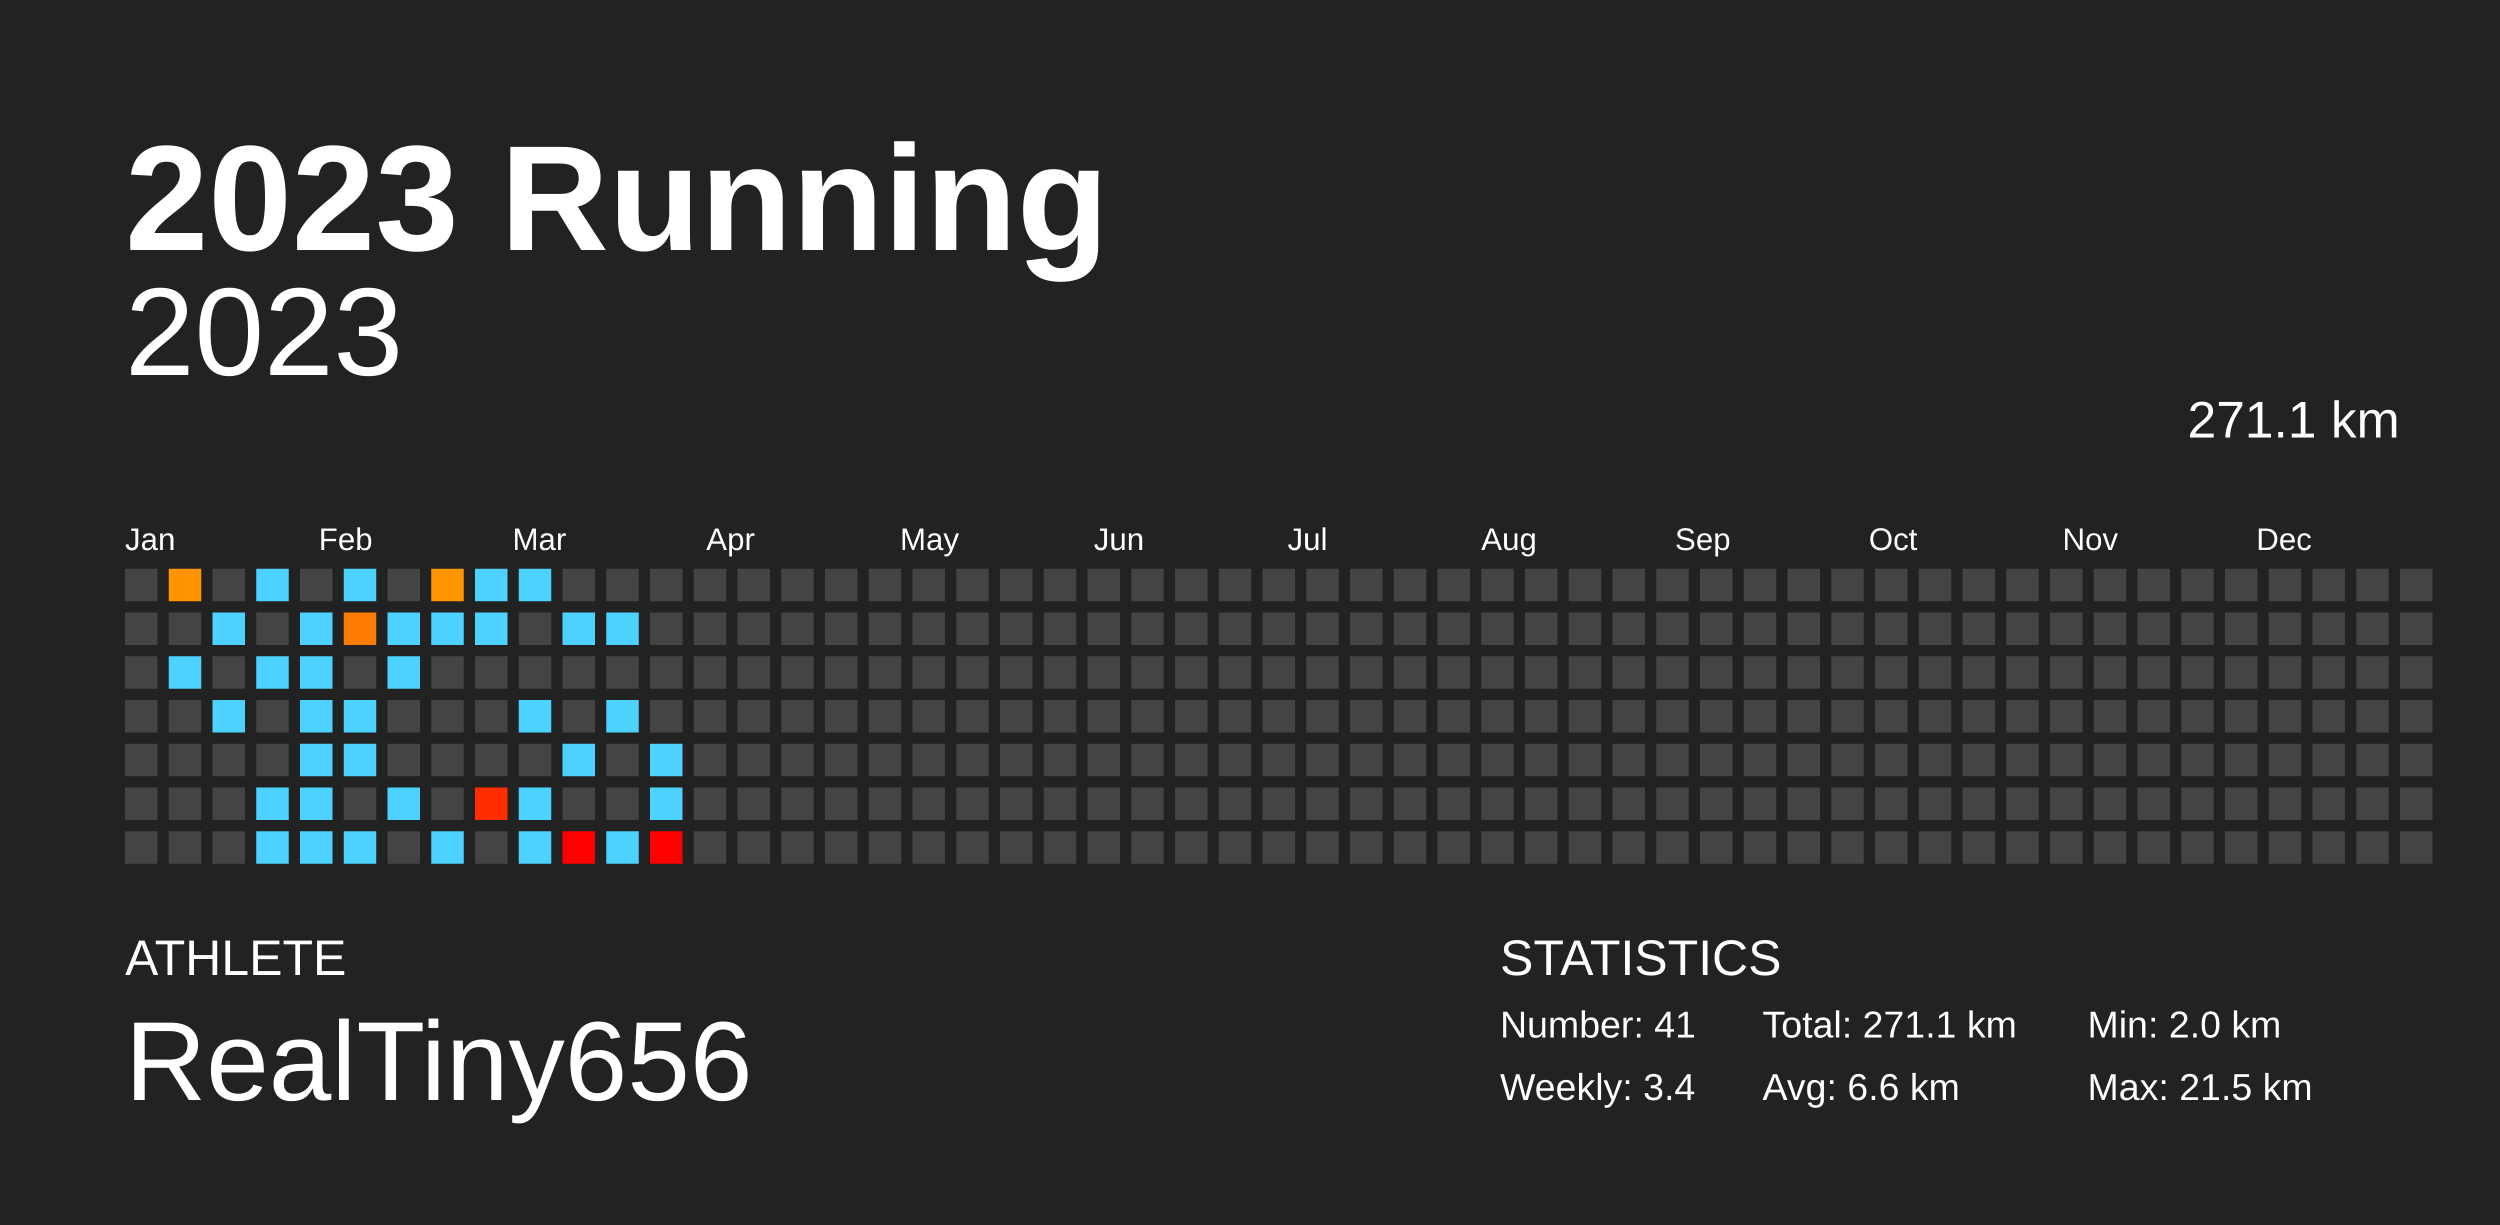
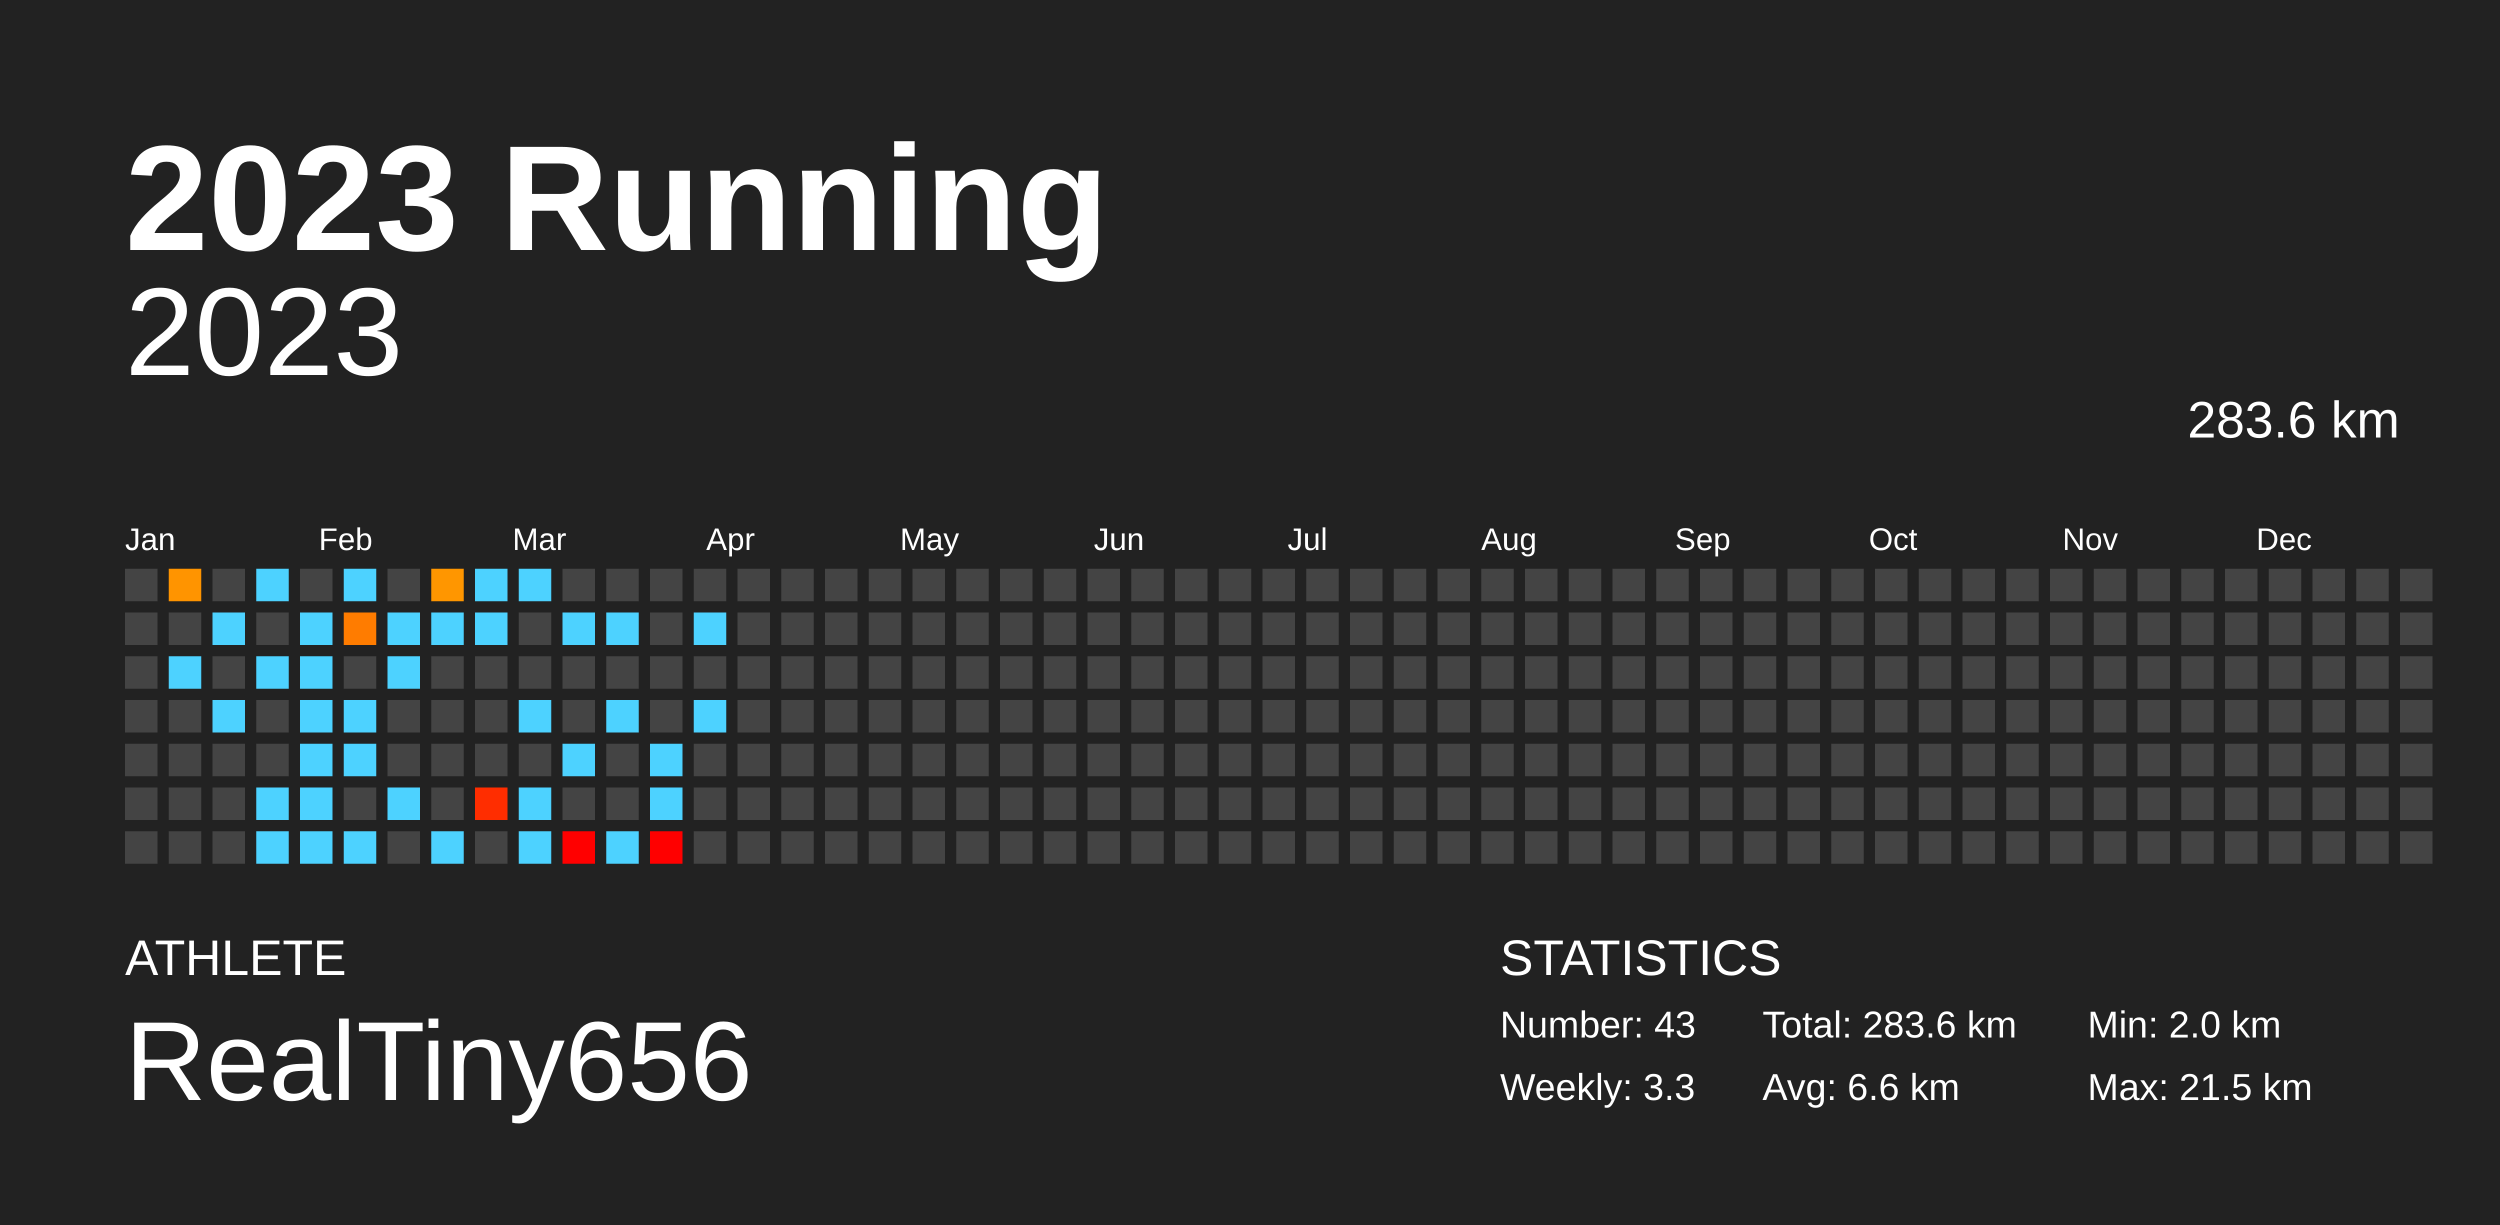
<svg xmlns="http://www.w3.org/2000/svg" baseProfile="full" height="98mm" version="1.1" viewBox="0,0,200,98" width="200mm">
  <defs />
  <rect fill="#222222" height="98" width="200" x="0" y="0" />
  <text fill="#FFFFFF" style="font-size:12px; font-family:Arial; font-weight:bold;" x="10" y="20">2023 Running</text>
  <text fill="#FFFFFF" style="font-size:4px; font-family:Arial" x="10" y="78">ATHLETE</text>
  <text fill="#FFFFFF" style="font-size:9px; font-family:Arial" x="10" y="88">RealTiny656</text>
  <text fill="#FFFFFF" style="font-size:4px; font-family:Arial" x="120" y="78">STATISTICS</text>
-   <text fill="#FFFFFF" style="font-size:3px; font-family:Arial" x="120" y="83">Number: 41</text>
-   <text fill="#FFFFFF" style="font-size:3px; font-family:Arial" x="120" y="88">Weekly: 3.4</text>
-   <text fill="#FFFFFF" style="font-size:3px; font-family:Arial" x="141" y="83">Total: 271.1 km</text>
+   <text fill="#FFFFFF" style="font-size:3px; font-family:Arial" x="120" y="83">Number: 43</text>
+   <text fill="#FFFFFF" style="font-size:3px; font-family:Arial" x="120" y="88">Weekly: 3.3</text>
+   <text fill="#FFFFFF" style="font-size:3px; font-family:Arial" x="141" y="83">Total: 283.6 km</text>
  <text fill="#FFFFFF" style="font-size:3px; font-family:Arial" x="141" y="88">Avg: 6.6 km</text>
  <text fill="#FFFFFF" style="font-size:3px; font-family:Arial" x="167" y="83">Min: 2.0 km</text>
  <text fill="#FFFFFF" style="font-size:3px; font-family:Arial" x="167" y="88">Max: 21.5 km</text>
  <text alignment-baseline="hanging" fill="#FFFFFF" style="font-size:10.0px; font-family:Arial;" x="10" y="30">2023</text>
-   <text alignment-baseline="hanging" fill="#FFFFFF" style="font-size:4.125px; font-family:Arial;" x="175" y="35">271.1 km</text>
+   <text alignment-baseline="hanging" fill="#FFFFFF" style="font-size:4.125px; font-family:Arial;" x="175" y="35">283.6 km</text>
  <text fill="#FFFFFF" style="font-size:2.5px; font-family:Arial" x="10.0" y="44">Jan</text>
  <text fill="#FFFFFF" style="font-size:2.5px; font-family:Arial" x="25.5" y="44">Feb</text>
  <text fill="#FFFFFF" style="font-size:2.5px; font-family:Arial" x="41.0" y="44">Mar</text>
  <text fill="#FFFFFF" style="font-size:2.5px; font-family:Arial" x="56.5" y="44">Apr</text>
  <text fill="#FFFFFF" style="font-size:2.5px; font-family:Arial" x="72.0" y="44">May</text>
  <text fill="#FFFFFF" style="font-size:2.5px; font-family:Arial" x="87.5" y="44">Jun</text>
  <text fill="#FFFFFF" style="font-size:2.5px; font-family:Arial" x="103.0" y="44">Jul</text>
  <text fill="#FFFFFF" style="font-size:2.5px; font-family:Arial" x="118.5" y="44">Aug</text>
  <text fill="#FFFFFF" style="font-size:2.5px; font-family:Arial" x="134.0" y="44">Sep</text>
  <text fill="#FFFFFF" style="font-size:2.5px; font-family:Arial" x="149.5" y="44">Oct</text>
  <text fill="#FFFFFF" style="font-size:2.5px; font-family:Arial" x="165.0" y="44">Nov</text>
  <text fill="#FFFFFF" style="font-size:2.5px; font-family:Arial" x="180.5" y="44">Dec</text>
  <rect fill="#444444" height="2.6" width="2.6" x="10.0" y="45.5" />
  <rect fill="#444444" height="2.6" width="2.6" x="10.0" y="49.0" />
  <rect fill="#444444" height="2.6" width="2.6" x="10.0" y="52.5" />
  <rect fill="#444444" height="2.6" width="2.6" x="10.0" y="56.0" />
  <rect fill="#444444" height="2.6" width="2.6" x="10.0" y="59.5" />
  <rect fill="#444444" height="2.6" width="2.6" x="10.0" y="63.0" />
  <rect fill="#444444" height="2.6" width="2.6" x="10.0" y="66.5" />
  <rect fill="#ff9400" height="2.6" width="2.6" x="13.5" y="45.5" />
  <rect fill="#444444" height="2.6" width="2.6" x="13.5" y="49.0" />
  <rect fill="#4dd2ff" height="2.6" width="2.6" x="13.5" y="52.5" />
  <rect fill="#444444" height="2.6" width="2.6" x="13.5" y="56.0" />
  <rect fill="#444444" height="2.6" width="2.6" x="13.5" y="59.5" />
  <rect fill="#444444" height="2.6" width="2.6" x="13.5" y="63.0" />
  <rect fill="#444444" height="2.6" width="2.6" x="13.5" y="66.5" />
  <rect fill="#444444" height="2.6" width="2.6" x="17.0" y="45.5" />
  <rect fill="#4dd2ff" height="2.6" width="2.6" x="17.0" y="49.0" />
  <rect fill="#444444" height="2.6" width="2.6" x="17.0" y="52.5" />
  <rect fill="#4dd2ff" height="2.6" width="2.6" x="17.0" y="56.0" />
  <rect fill="#444444" height="2.6" width="2.6" x="17.0" y="59.5" />
  <rect fill="#444444" height="2.6" width="2.6" x="17.0" y="63.0" />
  <rect fill="#444444" height="2.6" width="2.6" x="17.0" y="66.5" />
  <rect fill="#4dd2ff" height="2.6" width="2.6" x="20.5" y="45.5" />
  <rect fill="#444444" height="2.6" width="2.6" x="20.5" y="49.0" />
  <rect fill="#4dd2ff" height="2.6" width="2.6" x="20.5" y="52.5" />
  <rect fill="#444444" height="2.6" width="2.6" x="20.5" y="56.0" />
  <rect fill="#444444" height="2.6" width="2.6" x="20.5" y="59.5" />
  <rect fill="#4dd2ff" height="2.6" width="2.6" x="20.5" y="63.0" />
  <rect fill="#4dd2ff" height="2.6" width="2.6" x="20.5" y="66.5" />
  <rect fill="#444444" height="2.6" width="2.6" x="24.0" y="45.5" />
  <rect fill="#4dd2ff" height="2.6" width="2.6" x="24.0" y="49.0" />
  <rect fill="#4dd2ff" height="2.6" width="2.6" x="24.0" y="52.5" />
  <rect fill="#4dd2ff" height="2.6" width="2.6" x="24.0" y="56.0" />
  <rect fill="#4dd2ff" height="2.6" width="2.6" x="24.0" y="59.5" />
  <rect fill="#4dd2ff" height="2.6" width="2.6" x="24.0" y="63.0" />
  <rect fill="#4dd2ff" height="2.6" width="2.6" x="24.0" y="66.5" />
  <rect fill="#4dd2ff" height="2.6" width="2.6" x="27.5" y="45.5" />
  <rect fill="#ff7c00" height="2.6" width="2.6" x="27.5" y="49.0" />
  <rect fill="#444444" height="2.6" width="2.6" x="27.5" y="52.5" />
  <rect fill="#4dd2ff" height="2.6" width="2.6" x="27.5" y="56.0" />
  <rect fill="#4dd2ff" height="2.6" width="2.6" x="27.5" y="59.5" />
  <rect fill="#444444" height="2.6" width="2.6" x="27.5" y="63.0" />
  <rect fill="#4dd2ff" height="2.6" width="2.6" x="27.5" y="66.5" />
  <rect fill="#444444" height="2.6" width="2.6" x="31.0" y="45.5" />
  <rect fill="#4dd2ff" height="2.6" width="2.6" x="31.0" y="49.0" />
  <rect fill="#4dd2ff" height="2.6" width="2.6" x="31.0" y="52.5" />
  <rect fill="#444444" height="2.6" width="2.6" x="31.0" y="56.0" />
  <rect fill="#444444" height="2.6" width="2.6" x="31.0" y="59.5" />
  <rect fill="#4dd2ff" height="2.6" width="2.6" x="31.0" y="63.0" />
  <rect fill="#444444" height="2.6" width="2.6" x="31.0" y="66.5" />
  <rect fill="#ff9600" height="2.6" width="2.6" x="34.5" y="45.5" />
  <rect fill="#4dd2ff" height="2.6" width="2.6" x="34.5" y="49.0" />
  <rect fill="#444444" height="2.6" width="2.6" x="34.5" y="52.5" />
  <rect fill="#444444" height="2.6" width="2.6" x="34.5" y="56.0" />
  <rect fill="#444444" height="2.6" width="2.6" x="34.5" y="59.5" />
  <rect fill="#444444" height="2.6" width="2.6" x="34.5" y="63.0" />
  <rect fill="#4dd2ff" height="2.6" width="2.6" x="34.5" y="66.5" />
  <rect fill="#4dd2ff" height="2.6" width="2.6" x="38.0" y="45.5" />
  <rect fill="#4dd2ff" height="2.6" width="2.6" x="38.0" y="49.0" />
  <rect fill="#444444" height="2.6" width="2.6" x="38.0" y="52.5" />
  <rect fill="#444444" height="2.6" width="2.6" x="38.0" y="56.0" />
  <rect fill="#444444" height="2.6" width="2.6" x="38.0" y="59.5" />
  <rect fill="#ff2d00" height="2.6" width="2.6" x="38.0" y="63.0" />
  <rect fill="#444444" height="2.6" width="2.6" x="38.0" y="66.5" />
  <rect fill="#4dd2ff" height="2.6" width="2.6" x="41.5" y="45.5" />
  <rect fill="#444444" height="2.6" width="2.6" x="41.5" y="49.0" />
  <rect fill="#444444" height="2.6" width="2.6" x="41.5" y="52.5" />
  <rect fill="#4dd2ff" height="2.6" width="2.6" x="41.5" y="56.0" />
  <rect fill="#444444" height="2.6" width="2.6" x="41.5" y="59.5" />
  <rect fill="#4dd2ff" height="2.6" width="2.6" x="41.5" y="63.0" />
  <rect fill="#4dd2ff" height="2.6" width="2.6" x="41.5" y="66.5" />
  <rect fill="#444444" height="2.6" width="2.6" x="45.0" y="45.5" />
  <rect fill="#4dd2ff" height="2.6" width="2.6" x="45.0" y="49.0" />
  <rect fill="#444444" height="2.6" width="2.6" x="45.0" y="52.5" />
  <rect fill="#444444" height="2.6" width="2.6" x="45.0" y="56.0" />
  <rect fill="#4dd2ff" height="2.6" width="2.6" x="45.0" y="59.5" />
  <rect fill="#444444" height="2.6" width="2.6" x="45.0" y="63.0" />
  <rect fill="red" height="2.6" width="2.6" x="45.0" y="66.5" />
  <rect fill="#444444" height="2.6" width="2.6" x="48.5" y="45.5" />
  <rect fill="#4dd2ff" height="2.6" width="2.6" x="48.5" y="49.0" />
  <rect fill="#444444" height="2.6" width="2.6" x="48.5" y="52.5" />
  <rect fill="#4dd2ff" height="2.6" width="2.6" x="48.5" y="56.0" />
  <rect fill="#444444" height="2.6" width="2.6" x="48.5" y="59.5" />
  <rect fill="#444444" height="2.6" width="2.6" x="48.5" y="63.0" />
  <rect fill="#4dd2ff" height="2.6" width="2.6" x="48.5" y="66.5" />
  <rect fill="#444444" height="2.6" width="2.6" x="52.0" y="45.5" />
  <rect fill="#444444" height="2.6" width="2.6" x="52.0" y="49.0" />
  <rect fill="#444444" height="2.6" width="2.6" x="52.0" y="52.5" />
  <rect fill="#444444" height="2.6" width="2.6" x="52.0" y="56.0" />
  <rect fill="#4dd2ff" height="2.6" width="2.6" x="52.0" y="59.5" />
  <rect fill="#4dd2ff" height="2.6" width="2.6" x="52.0" y="63.0" />
  <rect fill="red" height="2.6" width="2.6" x="52.0" y="66.5" />
  <rect fill="#444444" height="2.6" width="2.6" x="55.5" y="45.5" />
-   <rect fill="#444444" height="2.6" width="2.6" x="55.5" y="49.0" />
+   <rect fill="#4dd2ff" height="2.6" width="2.6" x="55.5" y="49.0" />
  <rect fill="#444444" height="2.6" width="2.6" x="55.5" y="52.5" />
-   <rect fill="#444444" height="2.6" width="2.6" x="55.5" y="56.0" />
+   <rect fill="#4dd2ff" height="2.6" width="2.6" x="55.5" y="56.0" />
  <rect fill="#444444" height="2.6" width="2.6" x="55.5" y="59.5" />
  <rect fill="#444444" height="2.6" width="2.6" x="55.5" y="63.0" />
  <rect fill="#444444" height="2.6" width="2.6" x="55.5" y="66.5" />
  <rect fill="#444444" height="2.6" width="2.6" x="59.0" y="45.5" />
  <rect fill="#444444" height="2.6" width="2.6" x="59.0" y="49.0" />
  <rect fill="#444444" height="2.6" width="2.6" x="59.0" y="52.5" />
  <rect fill="#444444" height="2.6" width="2.6" x="59.0" y="56.0" />
  <rect fill="#444444" height="2.6" width="2.6" x="59.0" y="59.5" />
  <rect fill="#444444" height="2.6" width="2.6" x="59.0" y="63.0" />
  <rect fill="#444444" height="2.6" width="2.6" x="59.0" y="66.5" />
  <rect fill="#444444" height="2.6" width="2.6" x="62.5" y="45.5" />
  <rect fill="#444444" height="2.6" width="2.6" x="62.5" y="49.0" />
  <rect fill="#444444" height="2.6" width="2.6" x="62.5" y="52.5" />
  <rect fill="#444444" height="2.6" width="2.6" x="62.5" y="56.0" />
  <rect fill="#444444" height="2.6" width="2.6" x="62.5" y="59.5" />
  <rect fill="#444444" height="2.6" width="2.6" x="62.5" y="63.0" />
  <rect fill="#444444" height="2.6" width="2.6" x="62.5" y="66.5" />
  <rect fill="#444444" height="2.6" width="2.6" x="66.0" y="45.5" />
  <rect fill="#444444" height="2.6" width="2.6" x="66.0" y="49.0" />
  <rect fill="#444444" height="2.6" width="2.6" x="66.0" y="52.5" />
  <rect fill="#444444" height="2.6" width="2.6" x="66.0" y="56.0" />
  <rect fill="#444444" height="2.6" width="2.6" x="66.0" y="59.5" />
  <rect fill="#444444" height="2.6" width="2.6" x="66.0" y="63.0" />
  <rect fill="#444444" height="2.6" width="2.6" x="66.0" y="66.5" />
  <rect fill="#444444" height="2.6" width="2.6" x="69.5" y="45.5" />
  <rect fill="#444444" height="2.6" width="2.6" x="69.5" y="49.0" />
  <rect fill="#444444" height="2.6" width="2.6" x="69.5" y="52.5" />
  <rect fill="#444444" height="2.6" width="2.6" x="69.5" y="56.0" />
  <rect fill="#444444" height="2.6" width="2.6" x="69.5" y="59.5" />
  <rect fill="#444444" height="2.6" width="2.6" x="69.5" y="63.0" />
  <rect fill="#444444" height="2.6" width="2.6" x="69.5" y="66.5" />
  <rect fill="#444444" height="2.6" width="2.6" x="73.0" y="45.5" />
  <rect fill="#444444" height="2.6" width="2.6" x="73.0" y="49.0" />
  <rect fill="#444444" height="2.6" width="2.6" x="73.0" y="52.5" />
  <rect fill="#444444" height="2.6" width="2.6" x="73.0" y="56.0" />
  <rect fill="#444444" height="2.6" width="2.6" x="73.0" y="59.5" />
  <rect fill="#444444" height="2.6" width="2.6" x="73.0" y="63.0" />
  <rect fill="#444444" height="2.6" width="2.6" x="73.0" y="66.5" />
  <rect fill="#444444" height="2.6" width="2.6" x="76.5" y="45.5" />
  <rect fill="#444444" height="2.6" width="2.6" x="76.5" y="49.0" />
  <rect fill="#444444" height="2.6" width="2.6" x="76.5" y="52.5" />
  <rect fill="#444444" height="2.6" width="2.6" x="76.5" y="56.0" />
  <rect fill="#444444" height="2.6" width="2.6" x="76.5" y="59.5" />
  <rect fill="#444444" height="2.6" width="2.6" x="76.5" y="63.0" />
  <rect fill="#444444" height="2.6" width="2.6" x="76.5" y="66.5" />
  <rect fill="#444444" height="2.6" width="2.6" x="80.0" y="45.5" />
  <rect fill="#444444" height="2.6" width="2.6" x="80.0" y="49.0" />
  <rect fill="#444444" height="2.6" width="2.6" x="80.0" y="52.5" />
  <rect fill="#444444" height="2.6" width="2.6" x="80.0" y="56.0" />
  <rect fill="#444444" height="2.6" width="2.6" x="80.0" y="59.5" />
  <rect fill="#444444" height="2.6" width="2.6" x="80.0" y="63.0" />
  <rect fill="#444444" height="2.6" width="2.6" x="80.0" y="66.5" />
  <rect fill="#444444" height="2.6" width="2.6" x="83.5" y="45.5" />
  <rect fill="#444444" height="2.6" width="2.6" x="83.5" y="49.0" />
  <rect fill="#444444" height="2.6" width="2.6" x="83.5" y="52.5" />
  <rect fill="#444444" height="2.6" width="2.6" x="83.5" y="56.0" />
  <rect fill="#444444" height="2.6" width="2.6" x="83.5" y="59.5" />
  <rect fill="#444444" height="2.6" width="2.6" x="83.5" y="63.0" />
  <rect fill="#444444" height="2.6" width="2.6" x="83.5" y="66.5" />
  <rect fill="#444444" height="2.6" width="2.6" x="87.0" y="45.5" />
  <rect fill="#444444" height="2.6" width="2.6" x="87.0" y="49.0" />
  <rect fill="#444444" height="2.6" width="2.6" x="87.0" y="52.5" />
  <rect fill="#444444" height="2.6" width="2.6" x="87.0" y="56.0" />
  <rect fill="#444444" height="2.6" width="2.6" x="87.0" y="59.5" />
  <rect fill="#444444" height="2.6" width="2.6" x="87.0" y="63.0" />
  <rect fill="#444444" height="2.6" width="2.6" x="87.0" y="66.5" />
  <rect fill="#444444" height="2.6" width="2.6" x="90.5" y="45.5" />
  <rect fill="#444444" height="2.6" width="2.6" x="90.5" y="49.0" />
  <rect fill="#444444" height="2.6" width="2.6" x="90.5" y="52.5" />
  <rect fill="#444444" height="2.6" width="2.6" x="90.5" y="56.0" />
  <rect fill="#444444" height="2.6" width="2.6" x="90.5" y="59.5" />
  <rect fill="#444444" height="2.6" width="2.6" x="90.5" y="63.0" />
  <rect fill="#444444" height="2.6" width="2.6" x="90.5" y="66.5" />
  <rect fill="#444444" height="2.6" width="2.6" x="94.0" y="45.5" />
  <rect fill="#444444" height="2.6" width="2.6" x="94.0" y="49.0" />
  <rect fill="#444444" height="2.6" width="2.6" x="94.0" y="52.5" />
  <rect fill="#444444" height="2.6" width="2.6" x="94.0" y="56.0" />
  <rect fill="#444444" height="2.6" width="2.6" x="94.0" y="59.5" />
  <rect fill="#444444" height="2.6" width="2.6" x="94.0" y="63.0" />
  <rect fill="#444444" height="2.6" width="2.6" x="94.0" y="66.5" />
  <rect fill="#444444" height="2.6" width="2.6" x="97.5" y="45.5" />
  <rect fill="#444444" height="2.6" width="2.6" x="97.5" y="49.0" />
  <rect fill="#444444" height="2.6" width="2.6" x="97.5" y="52.5" />
  <rect fill="#444444" height="2.6" width="2.6" x="97.5" y="56.0" />
  <rect fill="#444444" height="2.6" width="2.6" x="97.5" y="59.5" />
  <rect fill="#444444" height="2.6" width="2.6" x="97.5" y="63.0" />
  <rect fill="#444444" height="2.6" width="2.6" x="97.5" y="66.5" />
  <rect fill="#444444" height="2.6" width="2.6" x="101.0" y="45.5" />
  <rect fill="#444444" height="2.6" width="2.6" x="101.0" y="49.0" />
  <rect fill="#444444" height="2.6" width="2.6" x="101.0" y="52.5" />
  <rect fill="#444444" height="2.6" width="2.6" x="101.0" y="56.0" />
  <rect fill="#444444" height="2.6" width="2.6" x="101.0" y="59.5" />
  <rect fill="#444444" height="2.6" width="2.6" x="101.0" y="63.0" />
  <rect fill="#444444" height="2.6" width="2.6" x="101.0" y="66.5" />
  <rect fill="#444444" height="2.6" width="2.6" x="104.5" y="45.5" />
  <rect fill="#444444" height="2.6" width="2.6" x="104.5" y="49.0" />
  <rect fill="#444444" height="2.6" width="2.6" x="104.5" y="52.5" />
  <rect fill="#444444" height="2.6" width="2.6" x="104.5" y="56.0" />
  <rect fill="#444444" height="2.6" width="2.6" x="104.5" y="59.5" />
  <rect fill="#444444" height="2.6" width="2.6" x="104.5" y="63.0" />
  <rect fill="#444444" height="2.6" width="2.6" x="104.5" y="66.5" />
  <rect fill="#444444" height="2.6" width="2.6" x="108.0" y="45.5" />
  <rect fill="#444444" height="2.6" width="2.6" x="108.0" y="49.0" />
  <rect fill="#444444" height="2.6" width="2.6" x="108.0" y="52.5" />
  <rect fill="#444444" height="2.6" width="2.6" x="108.0" y="56.0" />
  <rect fill="#444444" height="2.6" width="2.6" x="108.0" y="59.5" />
  <rect fill="#444444" height="2.6" width="2.6" x="108.0" y="63.0" />
  <rect fill="#444444" height="2.6" width="2.6" x="108.0" y="66.5" />
  <rect fill="#444444" height="2.6" width="2.6" x="111.5" y="45.5" />
  <rect fill="#444444" height="2.6" width="2.6" x="111.5" y="49.0" />
  <rect fill="#444444" height="2.6" width="2.6" x="111.5" y="52.5" />
  <rect fill="#444444" height="2.6" width="2.6" x="111.5" y="56.0" />
  <rect fill="#444444" height="2.6" width="2.6" x="111.5" y="59.5" />
  <rect fill="#444444" height="2.6" width="2.6" x="111.5" y="63.0" />
  <rect fill="#444444" height="2.6" width="2.6" x="111.5" y="66.5" />
  <rect fill="#444444" height="2.6" width="2.6" x="115.0" y="45.5" />
  <rect fill="#444444" height="2.6" width="2.6" x="115.0" y="49.0" />
  <rect fill="#444444" height="2.6" width="2.6" x="115.0" y="52.5" />
  <rect fill="#444444" height="2.6" width="2.6" x="115.0" y="56.0" />
  <rect fill="#444444" height="2.6" width="2.6" x="115.0" y="59.5" />
  <rect fill="#444444" height="2.6" width="2.6" x="115.0" y="63.0" />
  <rect fill="#444444" height="2.6" width="2.6" x="115.0" y="66.5" />
  <rect fill="#444444" height="2.6" width="2.6" x="118.5" y="45.5" />
  <rect fill="#444444" height="2.6" width="2.6" x="118.5" y="49.0" />
  <rect fill="#444444" height="2.6" width="2.6" x="118.5" y="52.5" />
  <rect fill="#444444" height="2.6" width="2.6" x="118.5" y="56.0" />
  <rect fill="#444444" height="2.6" width="2.6" x="118.5" y="59.5" />
  <rect fill="#444444" height="2.6" width="2.6" x="118.5" y="63.0" />
  <rect fill="#444444" height="2.6" width="2.6" x="118.5" y="66.5" />
  <rect fill="#444444" height="2.6" width="2.6" x="122.0" y="45.5" />
  <rect fill="#444444" height="2.6" width="2.6" x="122.0" y="49.0" />
  <rect fill="#444444" height="2.6" width="2.6" x="122.0" y="52.5" />
  <rect fill="#444444" height="2.6" width="2.6" x="122.0" y="56.0" />
  <rect fill="#444444" height="2.6" width="2.6" x="122.0" y="59.5" />
  <rect fill="#444444" height="2.6" width="2.6" x="122.0" y="63.0" />
  <rect fill="#444444" height="2.6" width="2.6" x="122.0" y="66.5" />
  <rect fill="#444444" height="2.6" width="2.6" x="125.5" y="45.5" />
  <rect fill="#444444" height="2.6" width="2.6" x="125.5" y="49.0" />
  <rect fill="#444444" height="2.6" width="2.6" x="125.5" y="52.5" />
  <rect fill="#444444" height="2.6" width="2.6" x="125.5" y="56.0" />
  <rect fill="#444444" height="2.6" width="2.6" x="125.5" y="59.5" />
  <rect fill="#444444" height="2.6" width="2.6" x="125.5" y="63.0" />
  <rect fill="#444444" height="2.6" width="2.6" x="125.5" y="66.5" />
  <rect fill="#444444" height="2.6" width="2.6" x="129.0" y="45.5" />
  <rect fill="#444444" height="2.6" width="2.6" x="129.0" y="49.0" />
  <rect fill="#444444" height="2.6" width="2.6" x="129.0" y="52.5" />
  <rect fill="#444444" height="2.6" width="2.6" x="129.0" y="56.0" />
  <rect fill="#444444" height="2.6" width="2.6" x="129.0" y="59.5" />
  <rect fill="#444444" height="2.6" width="2.6" x="129.0" y="63.0" />
  <rect fill="#444444" height="2.6" width="2.6" x="129.0" y="66.5" />
  <rect fill="#444444" height="2.6" width="2.6" x="132.5" y="45.5" />
  <rect fill="#444444" height="2.6" width="2.6" x="132.5" y="49.0" />
  <rect fill="#444444" height="2.6" width="2.6" x="132.5" y="52.5" />
  <rect fill="#444444" height="2.6" width="2.6" x="132.5" y="56.0" />
  <rect fill="#444444" height="2.6" width="2.6" x="132.5" y="59.5" />
  <rect fill="#444444" height="2.6" width="2.6" x="132.5" y="63.0" />
  <rect fill="#444444" height="2.6" width="2.6" x="132.5" y="66.5" />
  <rect fill="#444444" height="2.6" width="2.6" x="136.0" y="45.5" />
  <rect fill="#444444" height="2.6" width="2.6" x="136.0" y="49.0" />
  <rect fill="#444444" height="2.6" width="2.6" x="136.0" y="52.5" />
  <rect fill="#444444" height="2.6" width="2.6" x="136.0" y="56.0" />
  <rect fill="#444444" height="2.6" width="2.6" x="136.0" y="59.5" />
  <rect fill="#444444" height="2.6" width="2.6" x="136.0" y="63.0" />
  <rect fill="#444444" height="2.6" width="2.6" x="136.0" y="66.5" />
  <rect fill="#444444" height="2.6" width="2.6" x="139.5" y="45.5" />
  <rect fill="#444444" height="2.6" width="2.6" x="139.5" y="49.0" />
  <rect fill="#444444" height="2.6" width="2.6" x="139.5" y="52.5" />
  <rect fill="#444444" height="2.6" width="2.6" x="139.5" y="56.0" />
  <rect fill="#444444" height="2.6" width="2.6" x="139.5" y="59.5" />
  <rect fill="#444444" height="2.6" width="2.6" x="139.5" y="63.0" />
  <rect fill="#444444" height="2.6" width="2.6" x="139.5" y="66.5" />
  <rect fill="#444444" height="2.6" width="2.6" x="143.0" y="45.5" />
  <rect fill="#444444" height="2.6" width="2.6" x="143.0" y="49.0" />
  <rect fill="#444444" height="2.6" width="2.6" x="143.0" y="52.5" />
  <rect fill="#444444" height="2.6" width="2.6" x="143.0" y="56.0" />
  <rect fill="#444444" height="2.6" width="2.6" x="143.0" y="59.5" />
  <rect fill="#444444" height="2.6" width="2.6" x="143.0" y="63.0" />
  <rect fill="#444444" height="2.6" width="2.6" x="143.0" y="66.5" />
  <rect fill="#444444" height="2.6" width="2.6" x="146.5" y="45.5" />
  <rect fill="#444444" height="2.6" width="2.6" x="146.5" y="49.0" />
  <rect fill="#444444" height="2.6" width="2.6" x="146.5" y="52.5" />
  <rect fill="#444444" height="2.6" width="2.6" x="146.5" y="56.0" />
  <rect fill="#444444" height="2.6" width="2.6" x="146.5" y="59.5" />
  <rect fill="#444444" height="2.6" width="2.6" x="146.5" y="63.0" />
  <rect fill="#444444" height="2.6" width="2.6" x="146.5" y="66.5" />
  <rect fill="#444444" height="2.6" width="2.6" x="150.0" y="45.5" />
  <rect fill="#444444" height="2.6" width="2.6" x="150.0" y="49.0" />
  <rect fill="#444444" height="2.6" width="2.6" x="150.0" y="52.5" />
  <rect fill="#444444" height="2.6" width="2.6" x="150.0" y="56.0" />
  <rect fill="#444444" height="2.6" width="2.6" x="150.0" y="59.5" />
  <rect fill="#444444" height="2.6" width="2.6" x="150.0" y="63.0" />
  <rect fill="#444444" height="2.6" width="2.6" x="150.0" y="66.5" />
  <rect fill="#444444" height="2.6" width="2.6" x="153.5" y="45.5" />
  <rect fill="#444444" height="2.6" width="2.6" x="153.5" y="49.0" />
  <rect fill="#444444" height="2.6" width="2.6" x="153.5" y="52.5" />
  <rect fill="#444444" height="2.6" width="2.6" x="153.5" y="56.0" />
  <rect fill="#444444" height="2.6" width="2.6" x="153.5" y="59.5" />
  <rect fill="#444444" height="2.6" width="2.6" x="153.5" y="63.0" />
  <rect fill="#444444" height="2.6" width="2.6" x="153.5" y="66.5" />
  <rect fill="#444444" height="2.6" width="2.6" x="157.0" y="45.5" />
  <rect fill="#444444" height="2.6" width="2.6" x="157.0" y="49.0" />
  <rect fill="#444444" height="2.6" width="2.6" x="157.0" y="52.5" />
  <rect fill="#444444" height="2.6" width="2.6" x="157.0" y="56.0" />
  <rect fill="#444444" height="2.6" width="2.6" x="157.0" y="59.5" />
  <rect fill="#444444" height="2.6" width="2.6" x="157.0" y="63.0" />
  <rect fill="#444444" height="2.6" width="2.6" x="157.0" y="66.5" />
  <rect fill="#444444" height="2.6" width="2.6" x="160.5" y="45.5" />
  <rect fill="#444444" height="2.6" width="2.6" x="160.5" y="49.0" />
  <rect fill="#444444" height="2.6" width="2.6" x="160.5" y="52.5" />
  <rect fill="#444444" height="2.6" width="2.6" x="160.5" y="56.0" />
  <rect fill="#444444" height="2.6" width="2.6" x="160.5" y="59.5" />
  <rect fill="#444444" height="2.6" width="2.6" x="160.5" y="63.0" />
  <rect fill="#444444" height="2.6" width="2.6" x="160.5" y="66.5" />
  <rect fill="#444444" height="2.6" width="2.6" x="164.0" y="45.5" />
  <rect fill="#444444" height="2.6" width="2.6" x="164.0" y="49.0" />
  <rect fill="#444444" height="2.6" width="2.6" x="164.0" y="52.5" />
  <rect fill="#444444" height="2.6" width="2.6" x="164.0" y="56.0" />
  <rect fill="#444444" height="2.6" width="2.6" x="164.0" y="59.5" />
  <rect fill="#444444" height="2.6" width="2.6" x="164.0" y="63.0" />
  <rect fill="#444444" height="2.6" width="2.6" x="164.0" y="66.5" />
  <rect fill="#444444" height="2.6" width="2.6" x="167.5" y="45.5" />
  <rect fill="#444444" height="2.6" width="2.6" x="167.5" y="49.0" />
  <rect fill="#444444" height="2.6" width="2.6" x="167.5" y="52.5" />
  <rect fill="#444444" height="2.6" width="2.6" x="167.5" y="56.0" />
  <rect fill="#444444" height="2.6" width="2.6" x="167.5" y="59.5" />
  <rect fill="#444444" height="2.6" width="2.6" x="167.5" y="63.0" />
  <rect fill="#444444" height="2.6" width="2.6" x="167.5" y="66.5" />
  <rect fill="#444444" height="2.6" width="2.6" x="171.0" y="45.5" />
  <rect fill="#444444" height="2.6" width="2.6" x="171.0" y="49.0" />
  <rect fill="#444444" height="2.6" width="2.6" x="171.0" y="52.5" />
  <rect fill="#444444" height="2.6" width="2.6" x="171.0" y="56.0" />
  <rect fill="#444444" height="2.6" width="2.6" x="171.0" y="59.5" />
  <rect fill="#444444" height="2.6" width="2.6" x="171.0" y="63.0" />
  <rect fill="#444444" height="2.6" width="2.6" x="171.0" y="66.5" />
  <rect fill="#444444" height="2.6" width="2.6" x="174.5" y="45.5" />
  <rect fill="#444444" height="2.6" width="2.6" x="174.5" y="49.0" />
  <rect fill="#444444" height="2.6" width="2.6" x="174.5" y="52.5" />
  <rect fill="#444444" height="2.6" width="2.6" x="174.5" y="56.0" />
  <rect fill="#444444" height="2.6" width="2.6" x="174.5" y="59.5" />
  <rect fill="#444444" height="2.6" width="2.6" x="174.5" y="63.0" />
  <rect fill="#444444" height="2.6" width="2.6" x="174.5" y="66.5" />
  <rect fill="#444444" height="2.6" width="2.6" x="178.0" y="45.5" />
  <rect fill="#444444" height="2.6" width="2.6" x="178.0" y="49.0" />
  <rect fill="#444444" height="2.6" width="2.6" x="178.0" y="52.5" />
  <rect fill="#444444" height="2.6" width="2.6" x="178.0" y="56.0" />
  <rect fill="#444444" height="2.6" width="2.6" x="178.0" y="59.5" />
  <rect fill="#444444" height="2.6" width="2.6" x="178.0" y="63.0" />
  <rect fill="#444444" height="2.6" width="2.6" x="178.0" y="66.5" />
  <rect fill="#444444" height="2.6" width="2.6" x="181.5" y="45.5" />
  <rect fill="#444444" height="2.6" width="2.6" x="181.5" y="49.0" />
  <rect fill="#444444" height="2.6" width="2.6" x="181.5" y="52.5" />
  <rect fill="#444444" height="2.6" width="2.6" x="181.5" y="56.0" />
  <rect fill="#444444" height="2.6" width="2.6" x="181.5" y="59.5" />
  <rect fill="#444444" height="2.6" width="2.6" x="181.5" y="63.0" />
  <rect fill="#444444" height="2.6" width="2.6" x="181.5" y="66.5" />
  <rect fill="#444444" height="2.6" width="2.6" x="185.0" y="45.5" />
  <rect fill="#444444" height="2.6" width="2.6" x="185.0" y="49.0" />
  <rect fill="#444444" height="2.6" width="2.6" x="185.0" y="52.5" />
  <rect fill="#444444" height="2.6" width="2.6" x="185.0" y="56.0" />
  <rect fill="#444444" height="2.6" width="2.6" x="185.0" y="59.5" />
  <rect fill="#444444" height="2.6" width="2.6" x="185.0" y="63.0" />
  <rect fill="#444444" height="2.6" width="2.6" x="185.0" y="66.5" />
  <rect fill="#444444" height="2.6" width="2.6" x="188.5" y="45.5" />
  <rect fill="#444444" height="2.6" width="2.6" x="188.5" y="49.0" />
  <rect fill="#444444" height="2.6" width="2.6" x="188.5" y="52.5" />
  <rect fill="#444444" height="2.6" width="2.6" x="188.5" y="56.0" />
  <rect fill="#444444" height="2.6" width="2.6" x="188.5" y="59.5" />
  <rect fill="#444444" height="2.6" width="2.6" x="188.5" y="63.0" />
  <rect fill="#444444" height="2.6" width="2.6" x="188.5" y="66.5" />
  <rect fill="#444444" height="2.6" width="2.6" x="192.0" y="45.5" />
  <rect fill="#444444" height="2.6" width="2.6" x="192.0" y="49.0" />
  <rect fill="#444444" height="2.6" width="2.6" x="192.0" y="52.5" />
  <rect fill="#444444" height="2.6" width="2.6" x="192.0" y="56.0" />
  <rect fill="#444444" height="2.6" width="2.6" x="192.0" y="59.5" />
  <rect fill="#444444" height="2.6" width="2.6" x="192.0" y="63.0" />
  <rect fill="#444444" height="2.6" width="2.6" x="192.0" y="66.5" />
</svg>
